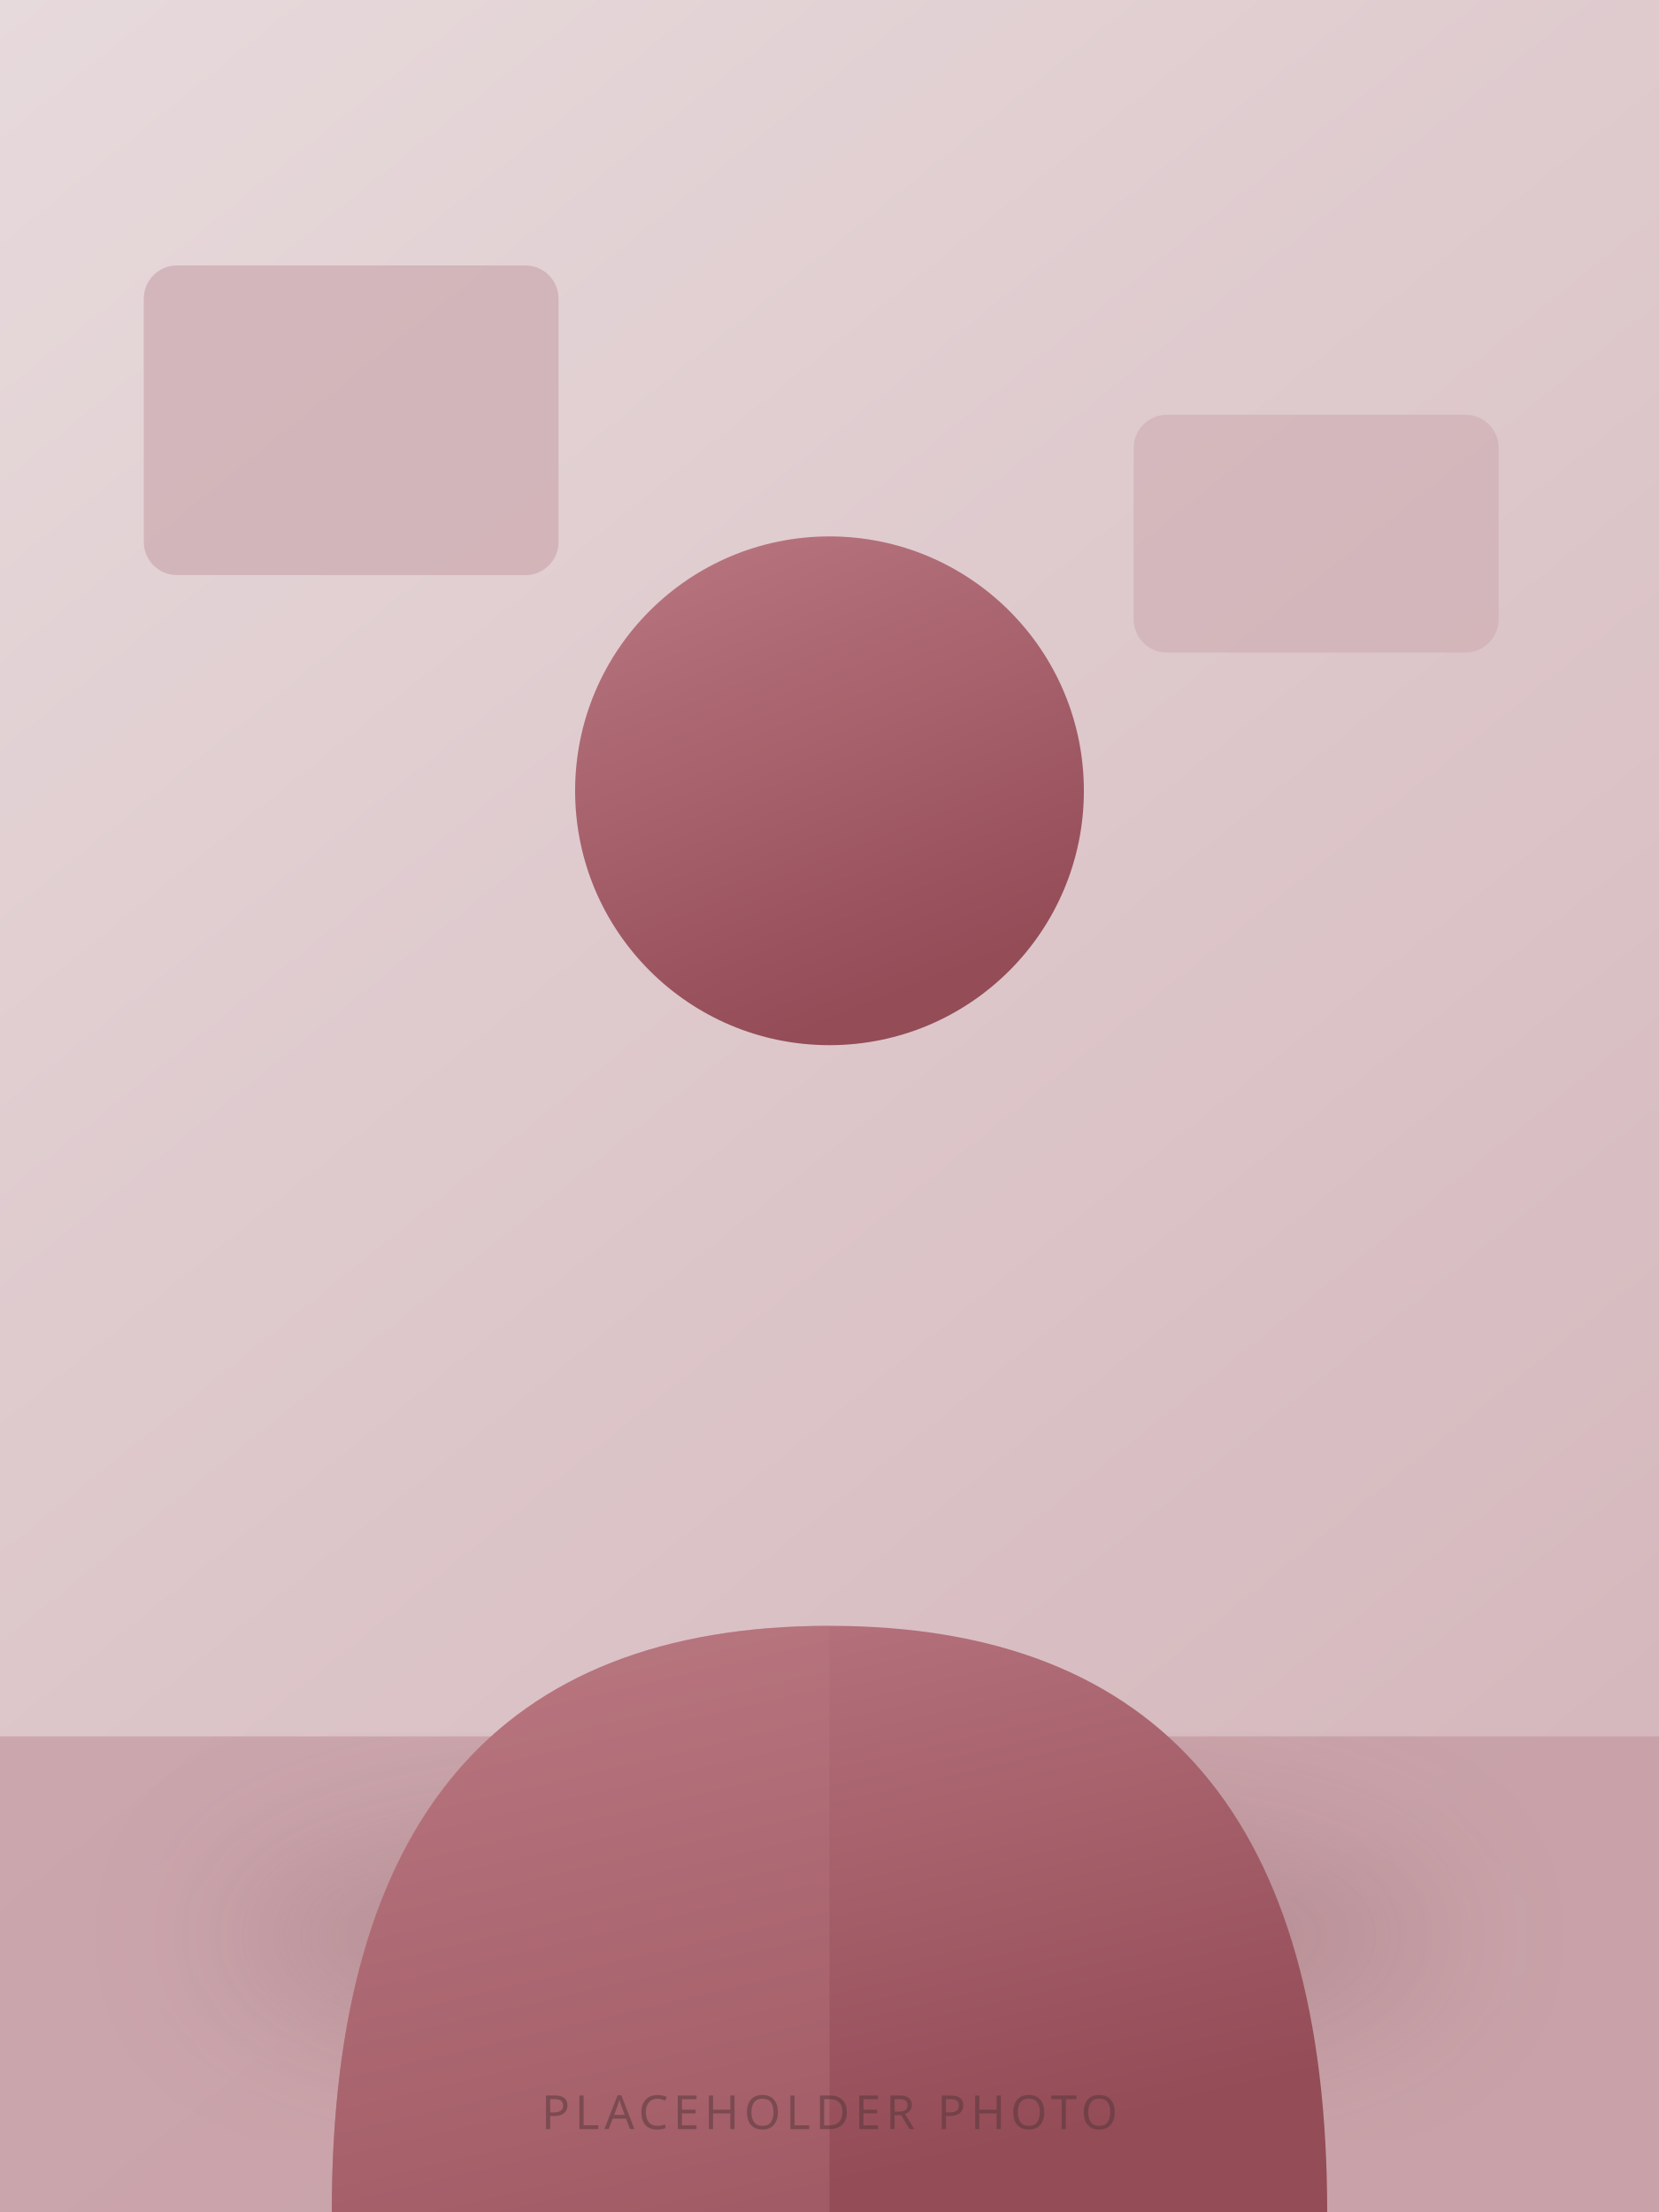
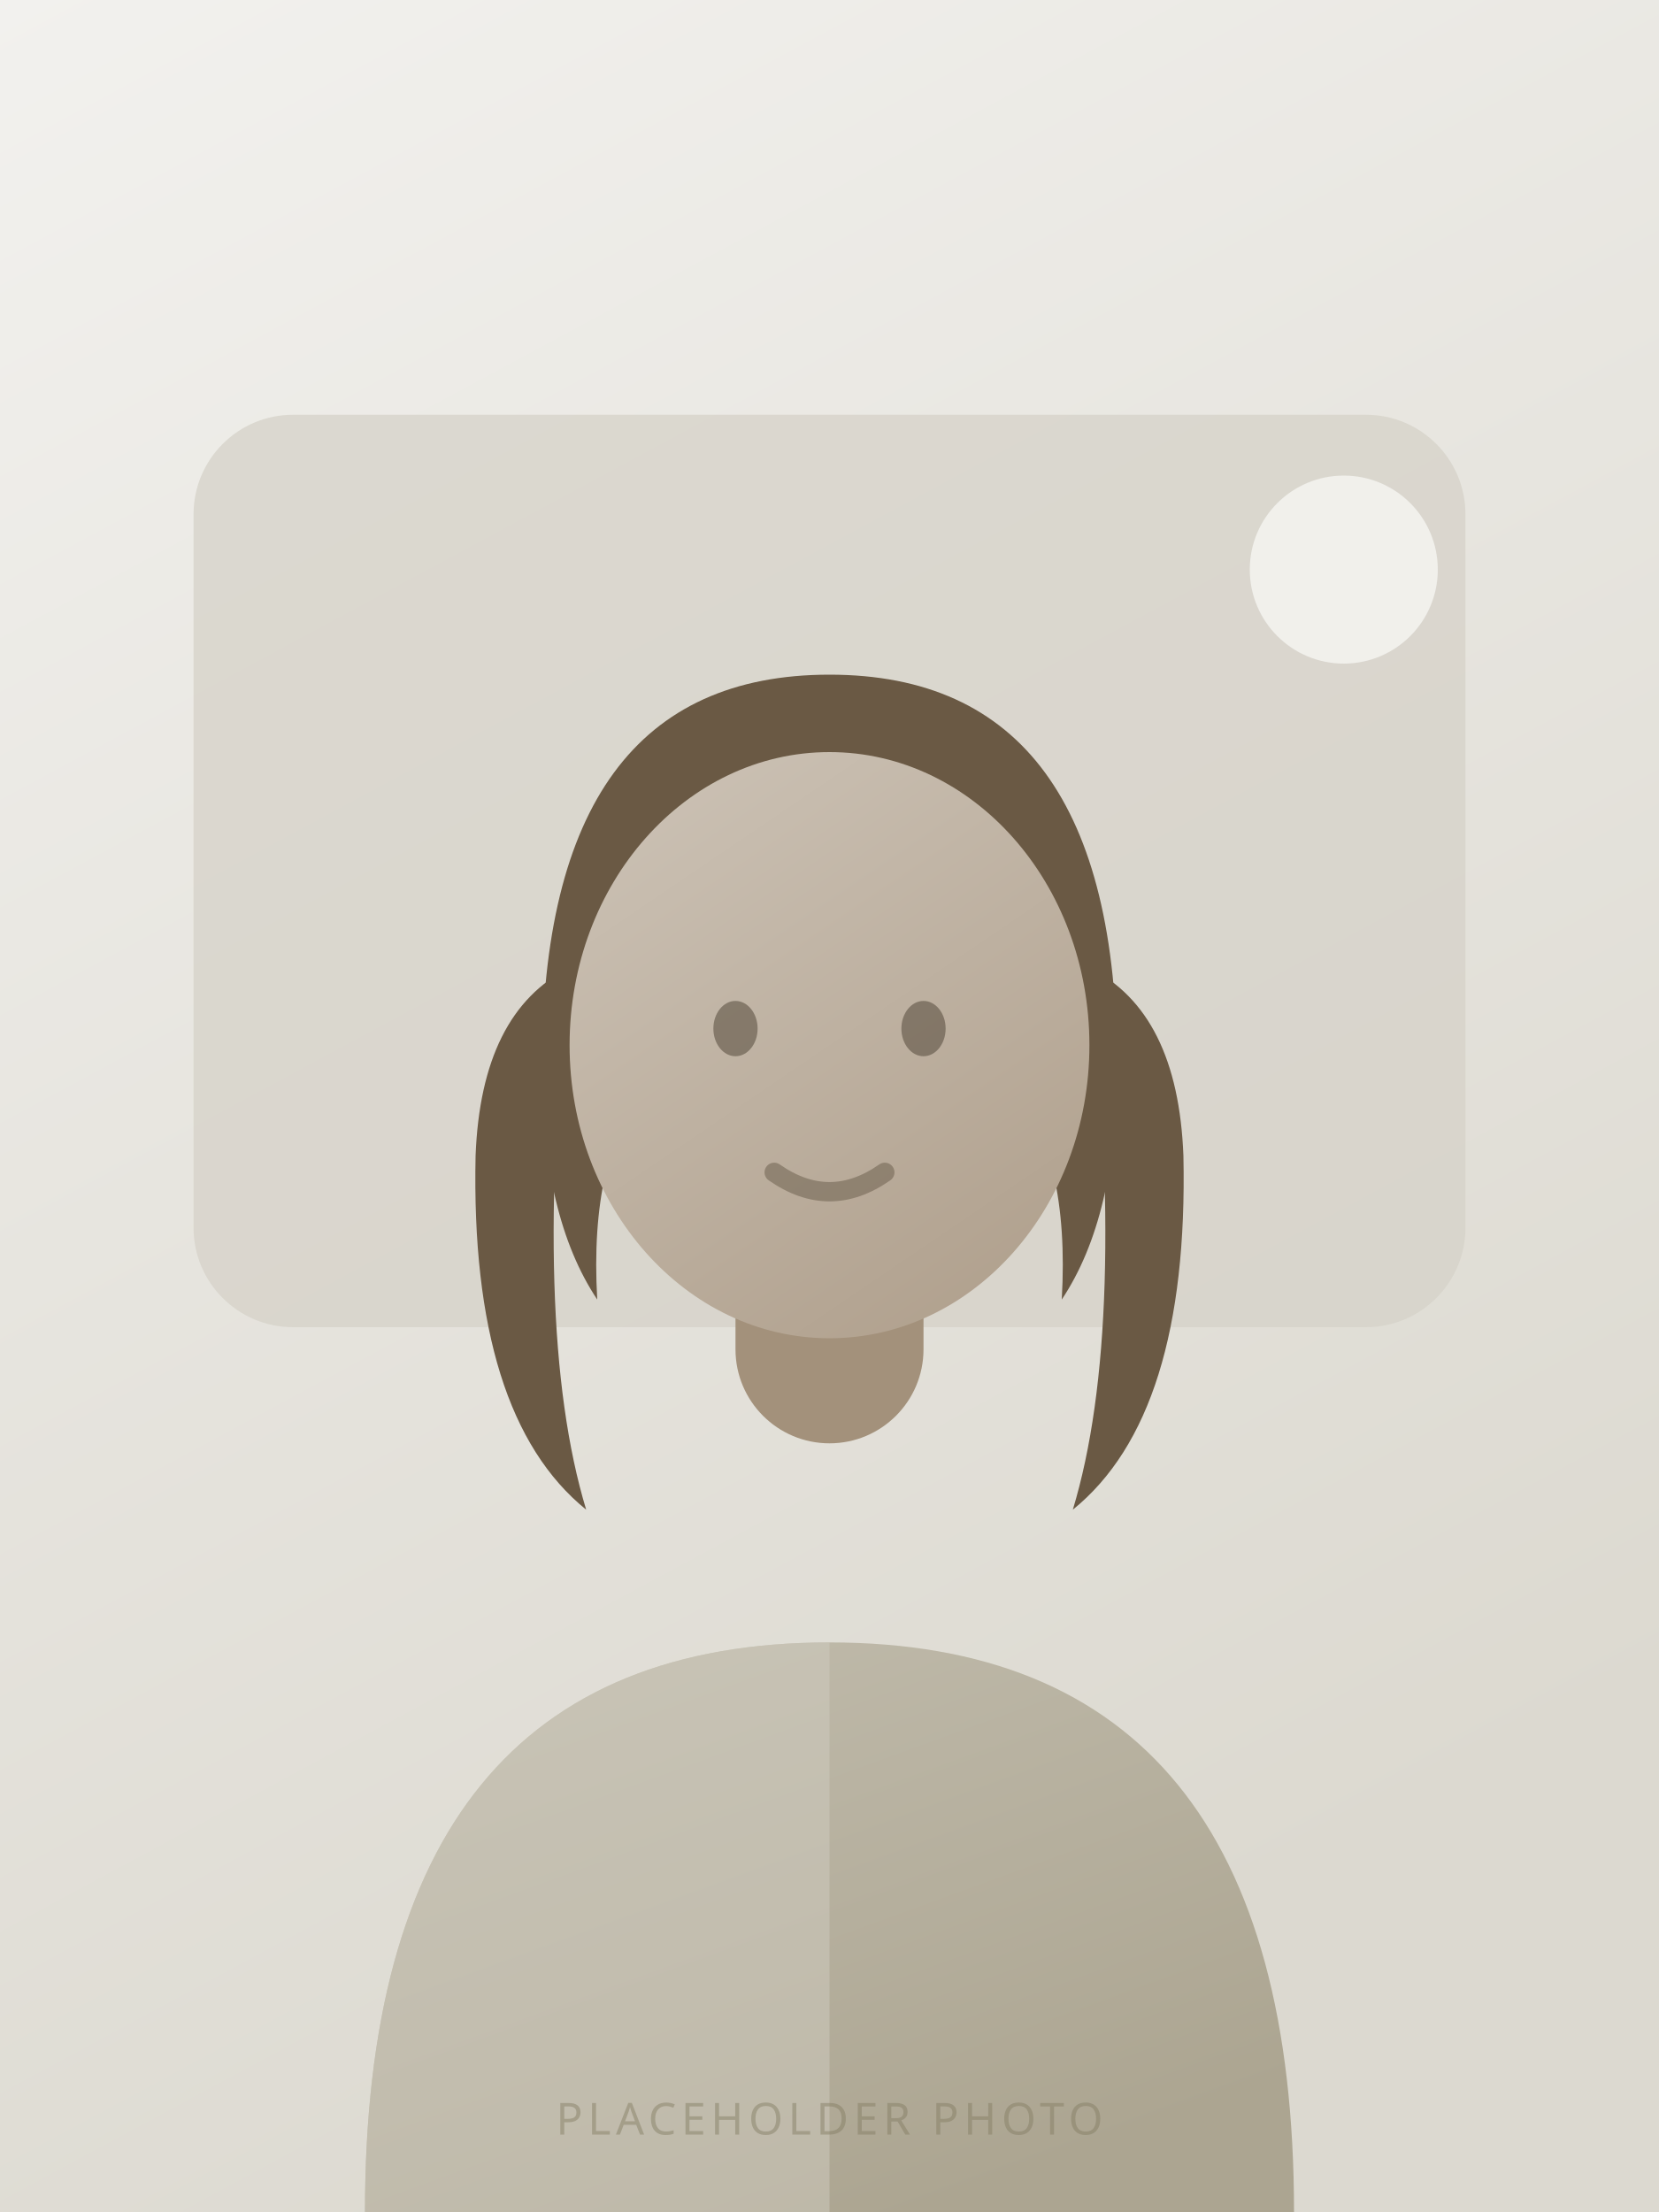
<svg xmlns="http://www.w3.org/2000/svg" viewBox="0 0 600 800" width="600" height="800" role="img" aria-label="Reviewer photo placeholder">
  <defs>
-     <linearGradient id="bg" x1="0" y1="0" x2="0.6" y2="1">
-       <stop offset="0%" stop-color="hsl(350.837 22% 88%)" />
-       <stop offset="100%" stop-color="hsl(350.837 26% 78%)" />
+     <linearGradient id="room" x1="0" y1="0" x2="0.4" y2="1">
+       <stop offset="0%" stop-color="hsl(46 14% 94%)" />
+       <stop offset="100%" stop-color="hsl(46 14% 84%)" />
    </linearGradient>
-     <linearGradient id="fig" x1="0" y1="0" x2="0.4" y2="1">
-       <stop offset="0%" stop-color="hsl(350.837 32% 60%)" />
-       <stop offset="100%" stop-color="hsl(350.837 32% 44%)" />
+     <linearGradient id="skin" x1="0.2" y1="0" x2="0.8" y2="1">
+       <stop offset="0%" stop-color="hsl(34 18% 75%)" />
+       <stop offset="100%" stop-color="hsl(34 18% 62%)" />
    </linearGradient>
-     <filter id="sh" x="-30%" y="-30%" width="160%" height="160%">
-       <feGaussianBlur stdDeviation="26" />
-     </filter>
+     <linearGradient id="top" x1="0" y1="0" x2="0.6" y2="1">
+       <stop offset="0%" stop-color="hsl(46 14% 72%)" />
+       <stop offset="100%" stop-color="hsl(46 14% 62%)" />
+     </linearGradient>
+     <clipPath id="frame">
+       <rect width="600" height="800" />
+     </clipPath>
  </defs>
-   <rect width="600" height="800" fill="url(#bg)" />
-   <rect x="52" y="96" width="150" height="112" rx="12" fill="hsl(350.837 24% 72%)" opacity="0.65" />
-   <rect x="410" y="150" width="132" height="86" rx="12" fill="hsl(350.837 24% 72%)" opacity="0.5" />
-   <rect x="0" y="628" width="600" height="172" fill="hsl(350.837 26% 68%)" opacity="0.7" />
-   <ellipse cx="300" cy="700" rx="220" ry="46" fill="hsl(350.837 32% 32%)" opacity="0.2" filter="url(#sh)" />
-   <circle cx="300" cy="286" r="92" fill="url(#fig)" />
-   <path d="M120 800 q0 -212 180 -212 q180 0 180 212 z" fill="url(#fig)" />
-   <path d="M120 800 q0 -212 180 -212 v212 z" fill="hsl(350.837 32% 60%)" opacity="0.35" />
-   <text x="300" y="770" text-anchor="middle" font-family="system-ui, sans-serif" font-size="17" letter-spacing="1.8" fill="hsl(350.837 22% 26%)" opacity="0.5">PLACEHOLDER PHOTO</text>
+   <g clip-path="url(#frame)">
+     <rect width="600" height="800" fill="url(#room)" />
+     <rect x="70" y="150" width="460" height="330" rx="36" fill="hsl(46 14% 81%)" opacity="0.75" />
+     <circle cx="486" cy="206" r="34" fill="hsl(46 14% 96%)" opacity="0.8" />
+     <path d="M132 800 q0 -206 168 -206 q168 0 168 206 z" fill="url(#top)" />
+     <path d="M132 800 q0 -206 168 -206 v206 z" fill="hsl(46 14% 78%)" opacity="0.5" />
+     <rect x="266" y="410" width="68" height="112" rx="34" fill="hsl(34 18% 56%)" />
+     <path d="M196 386 q0 -142 104 -142 q104 0 104 142 q0 54 -20 84 q6 -104 -84 -104 q-90 0 -84 104 q-20 -30 -20 -84 z" fill="hsl(34 22% 34%)" />
+     <ellipse cx="300" cy="378" rx="94" ry="106" fill="url(#skin)" />
+     <path d="M206 350 q-14 130 6 196 q-42 -34 -40 -128 q2 -52 34 -68 z" fill="hsl(34 22% 34%)" />
+     <path d="M394 350 q14 130 -6 196 q42 -34 40 -128 q-2 -52 -34 -68 z" fill="hsl(34 22% 34%)" />
+     <ellipse cx="266" cy="372" rx="8" ry="10" fill="hsl(34 18% 28%)" opacity="0.55" />
+     <ellipse cx="334" cy="372" rx="8" ry="10" fill="hsl(34 18% 28%)" opacity="0.55" />
+     <path d="M280 424 q20 14 40 0" stroke="hsl(34 18% 34%)" stroke-width="7" fill="none" stroke-linecap="round" opacity="0.5" />
+   </g>
+   <text x="300" y="772" text-anchor="middle" font-family="system-ui, sans-serif" font-size="16" letter-spacing="1.8" fill="hsl(46 14% 44%)" opacity="0.45">PLACEHOLDER PHOTO</text>
</svg>
